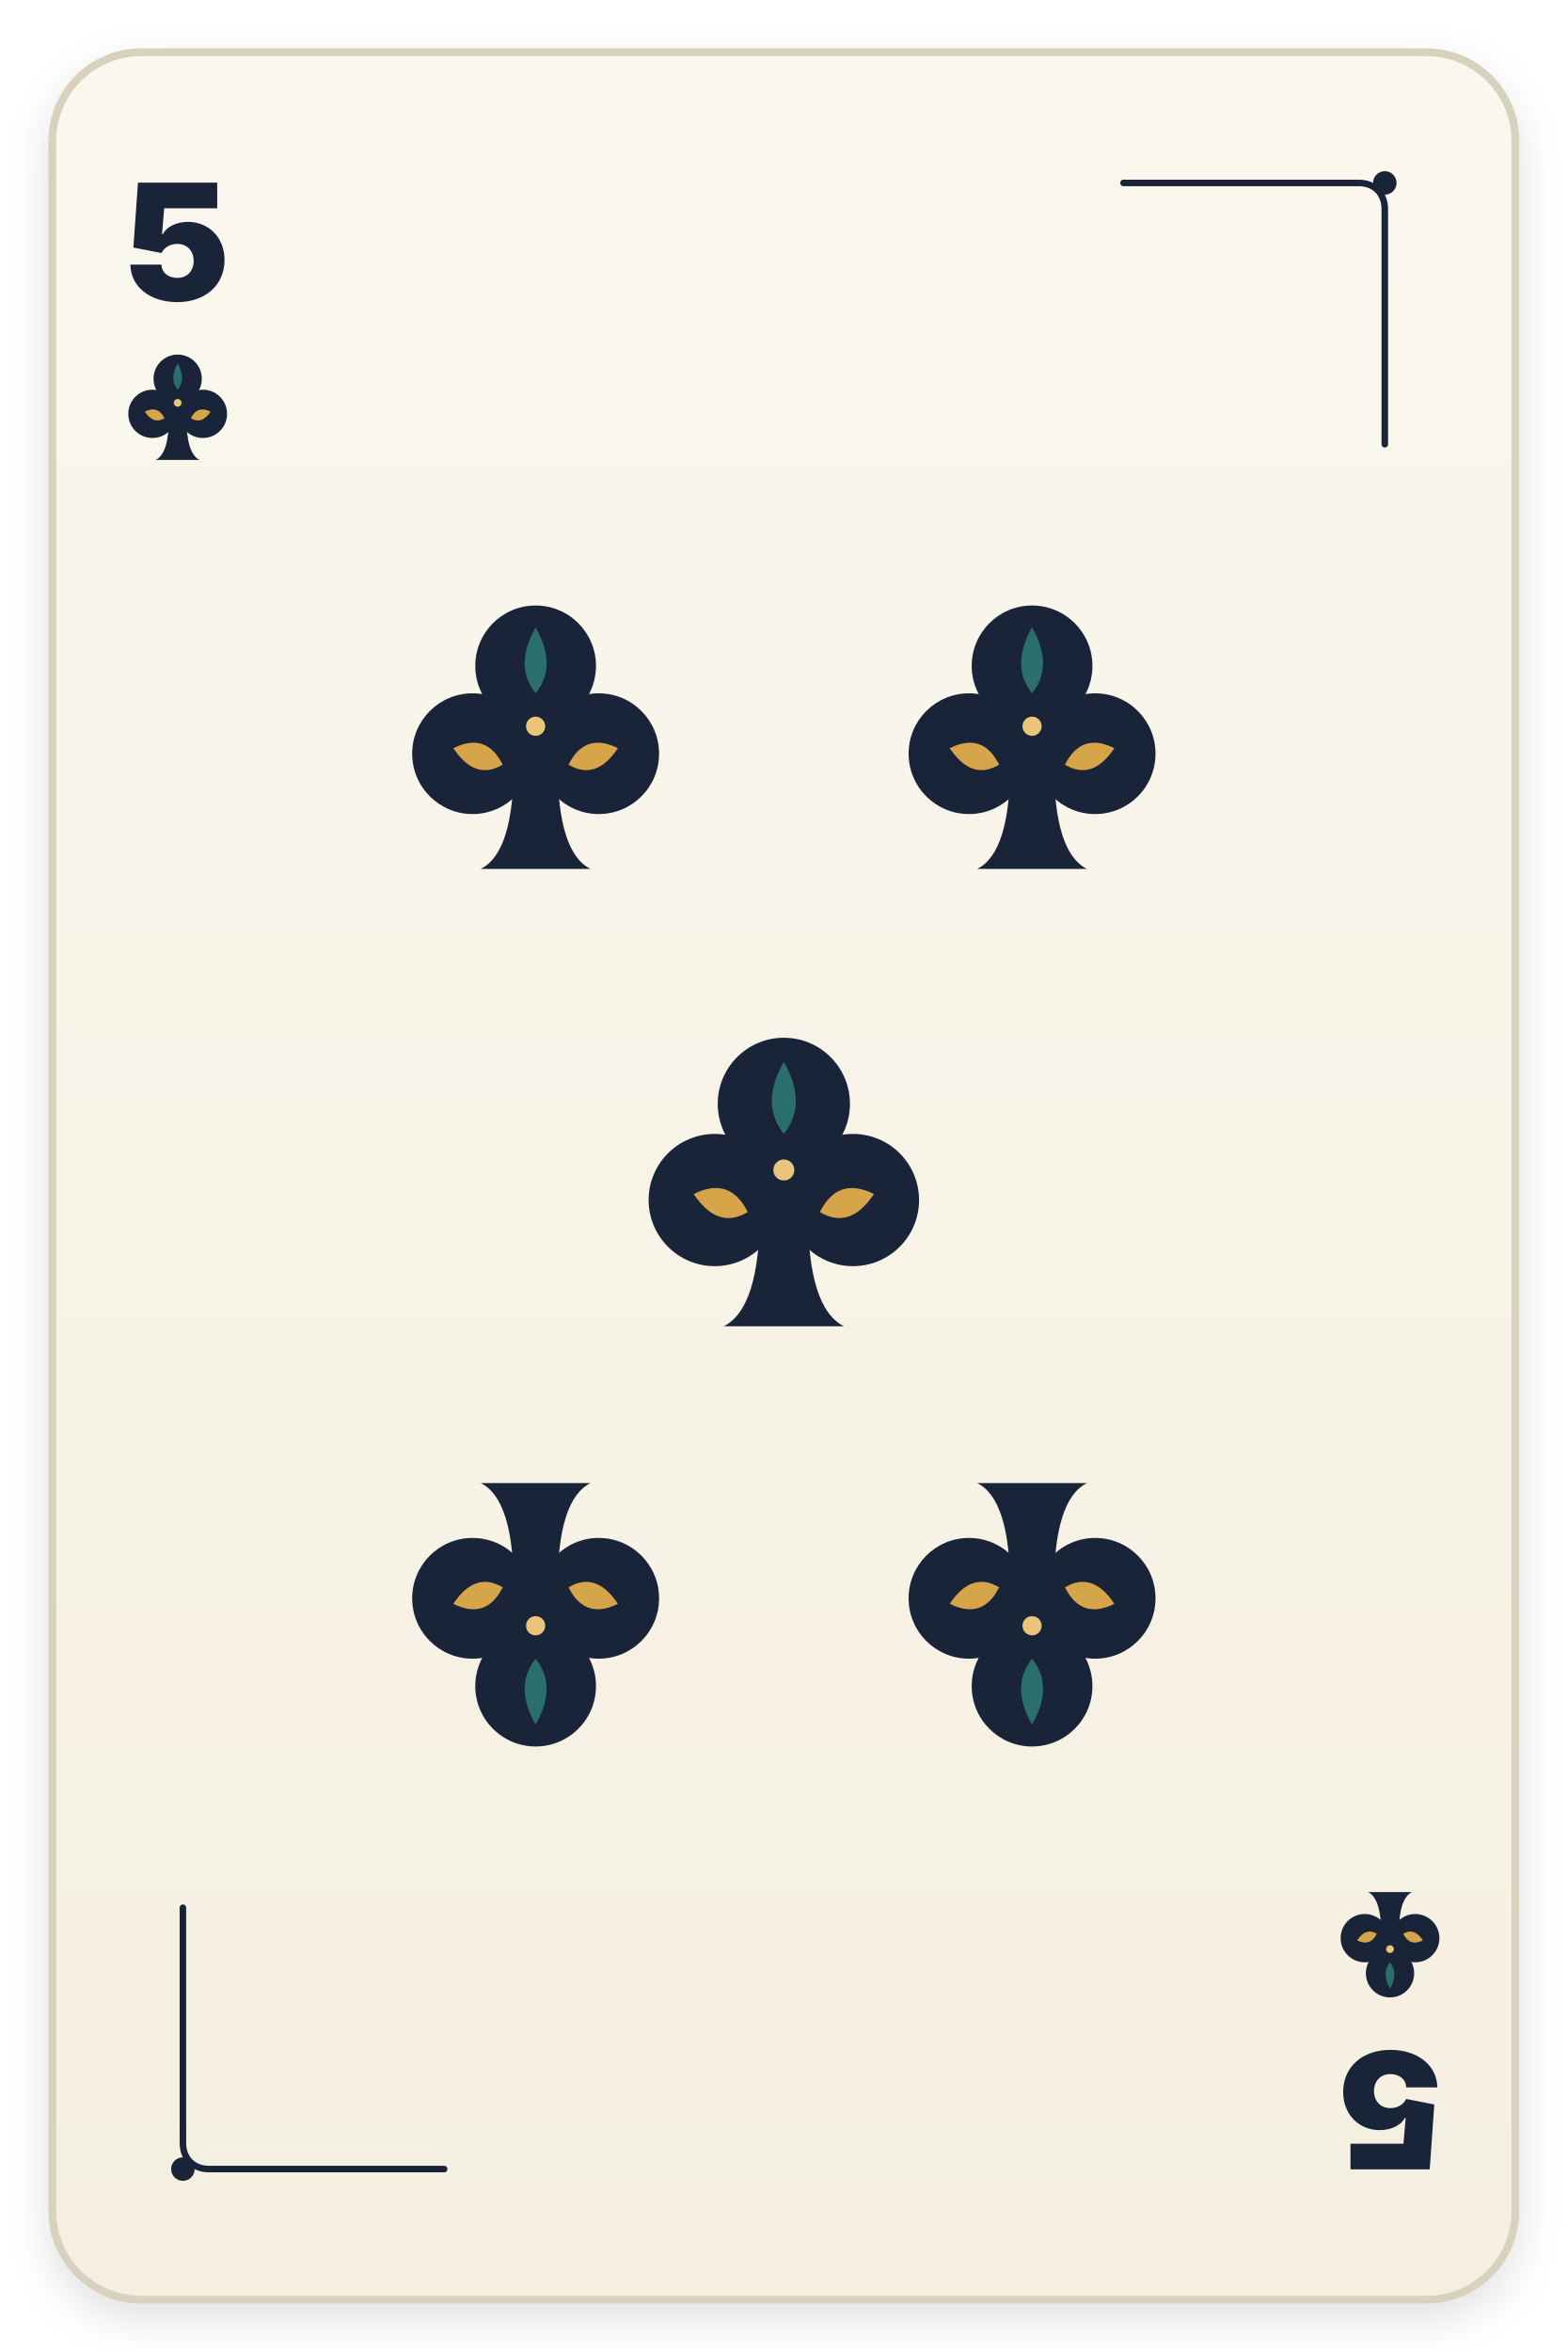
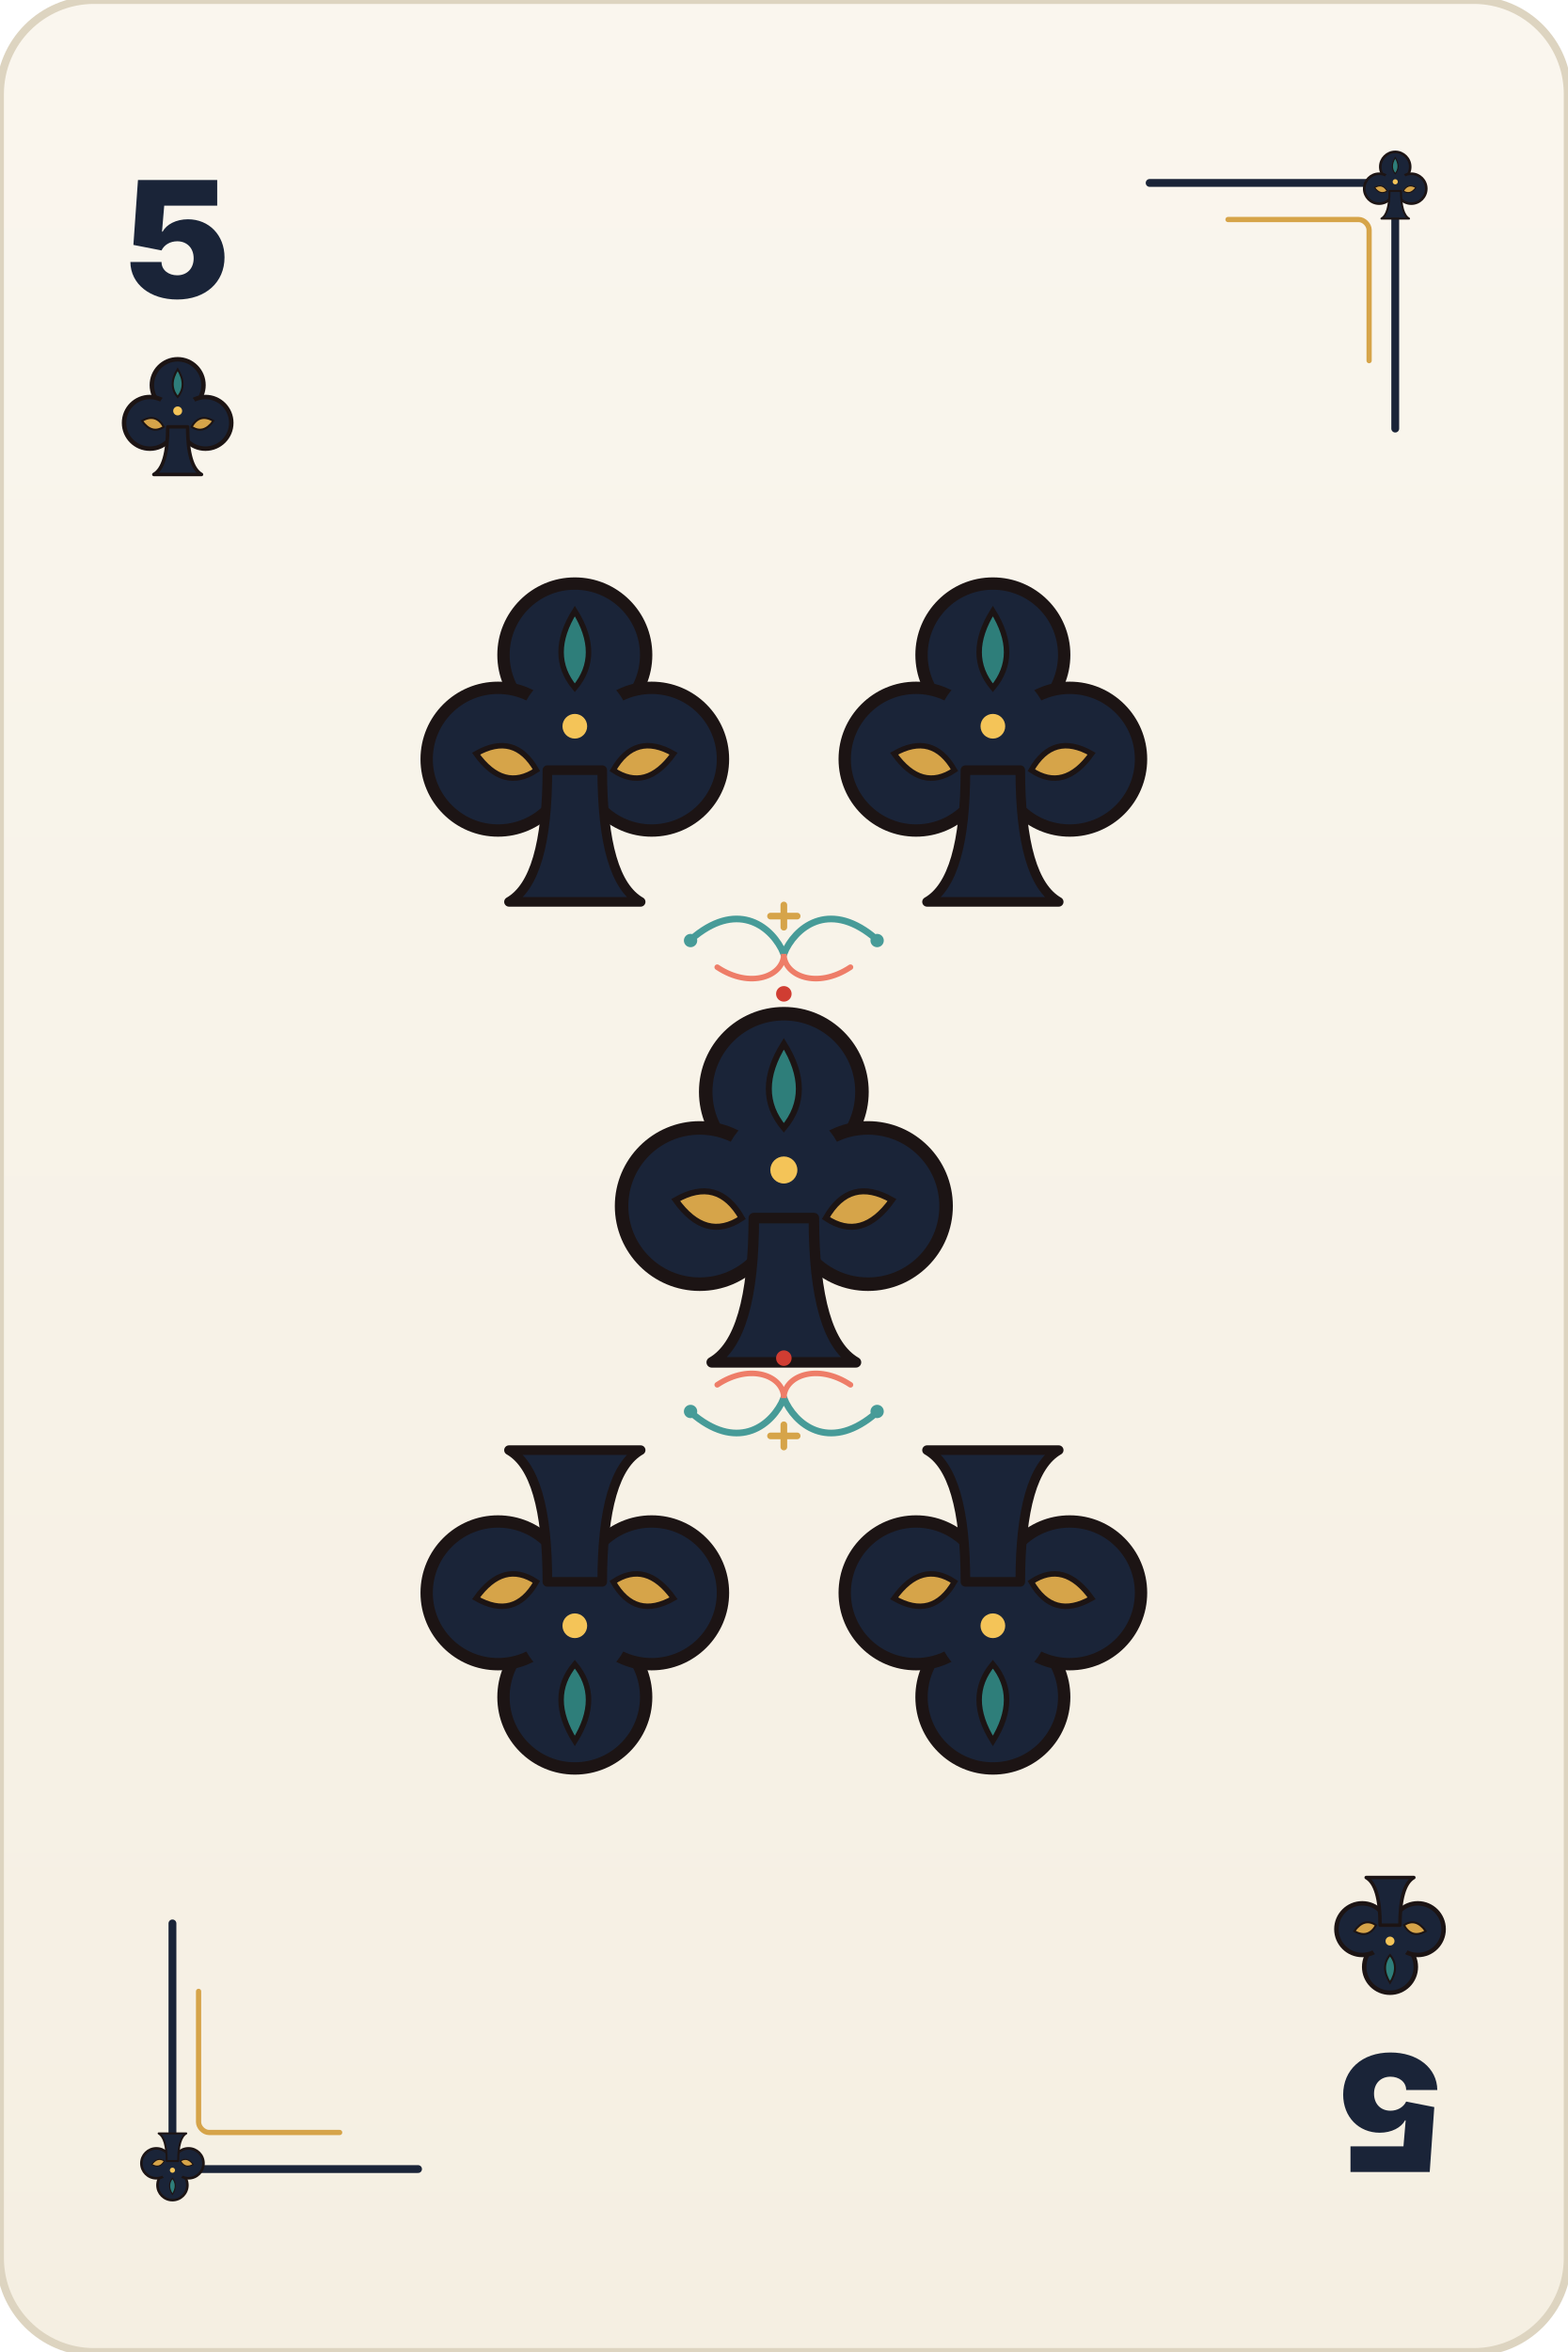
<svg xmlns="http://www.w3.org/2000/svg" width="600" height="900" viewBox="0 0 600 900">
  <defs>
    <linearGradient id="bgGrad" x1="0" y1="0" x2="0" y2="1">
-       <stop offset="0%" stop-color="#FAF7EE" />
-       <stop offset="100%" stop-color="#F4EFE0" />
+       <stop offset="0%" stop-color="#FAF6EE" />
+       <stop offset="100%" stop-color="#F5EFE2" />
    </linearGradient>
-     <filter id="cardShadow" x="-5%" y="-5%" width="110%" height="110%">
-       <feDropShadow dx="0" dy="6" stdDeviation="8" flood-color="#000000" flood-opacity="0.12" />
-     </filter>
  </defs>
-   <rect x="20" y="20" width="560" height="860" rx="34" fill="url(#bgGrad)" stroke="#D8D1BE" stroke-width="3" filter="url(#cardShadow)" />
-   <path d="M 430,70 L 520,70 C 526,70 530,74 530,80 L 530,170" fill="none" stroke="#1A2438" stroke-width="2.5" stroke-linecap="round" />
-   <circle cx="530" cy="70" r="4.5" fill="#1A2438" />
-   <path d="M 170,830 L 80,830 C 74,830 70,826 70,820 L 70,730" fill="none" stroke="#1A2438" stroke-width="2.5" stroke-linecap="round" />
-   <circle cx="70" cy="830" r="4.5" fill="#1A2438" />
-   <g transform="translate(68, 60)">
-     <text x="0" y="55" font-family="'system-ui', -apple-system, 'Georgia', serif" font-weight="900" font-size="62" fill="#1A2438" text-anchor="middle">5</text>
-     <g transform="translate(0, 95) scale(0.42) ">
-       <circle cx="0" cy="-24" r="22" fill="#1A2438" />
-       <circle cx="-23" cy="8" r="22" fill="#1A2438" />
-       <circle cx="23" cy="8" r="22" fill="#1A2438" />
-       <circle cx="0" cy="-2" r="16" fill="#1A2438" />
-       <path d="M -8,12 Q -8,44 -20,50 L 20,50 Q 8,44 8,12 Z" fill="#1A2438" />
-       <path d="M 0,-38 Q -8,-24 0,-14 Q 8,-24 0,-38 Z" fill="#2A6F6D" />
-       <path d="M -30,6 Q -18,0 -12,12 Q -22,18 -30,6 Z" fill="#D6A449" />
-       <path d="M 30,6 Q 18,0 12,12 Q 22,18 30,6 Z" fill="#D6A449" />
-       <circle cx="0" cy="-2" r="3.5" fill="#E8C57A" />
+   <rect x="0" y="0" width="600" height="900" rx="36" fill="url(#bgGrad)" stroke="#DDD4C0" stroke-width="3" />
+   <path d="M 440,70 L 524,70 C 530,70 534,74 534,80 L 534,164" fill="none" stroke="#1A2438" stroke-width="3" stroke-linecap="round" />
+   <path d="M 470,84 L 520,84 C 522,84 524,86 524,88 L 524,138" fill="none" stroke="#D6A449" stroke-width="2" stroke-linecap="round" />
+   <g transform="translate(534, 70) scale(0.22) ">
+     <circle cx="0" cy="-28" r="26" fill="#1A2438" stroke="#1C1414" stroke-width="4.5" />
+     <circle cx="-28" cy="10" r="26" fill="#1A2438" stroke="#1C1414" stroke-width="4.5" />
+     <circle cx="28" cy="10" r="26" fill="#1A2438" stroke="#1C1414" stroke-width="4.5" />
+     <circle cx="0" cy="-2" r="20" fill="#1A2438" />
+     <path d="M -10,14 Q -10,54 -24,62 L 24,62 Q 10,54 10,14 Z" fill="#1A2438" stroke="#1C1414" stroke-width="3.5" stroke-linejoin="round" />
+     <path d="M 0,-44 Q -10,-28 0,-16 Q 10,-28 0,-44 Z" fill="#2E7E7A" stroke="#1C1414" stroke-width="2" />
+     <path d="M -36,8 Q -22,0 -14,14 Q -26,22 -36,8 Z" fill="#D6A449" stroke="#1C1414" stroke-width="2" />
+     <path d="M 36,8 Q 22,0 14,14 Q 26,22 36,8 Z" fill="#D6A449" stroke="#1C1414" stroke-width="2" />
+     <circle cx="0" cy="-2" r="4.5" fill="#F4C458" />
+   </g>
+   <path d="M 160,830 L 76,830 C 70,830 66,826 66,820 L 66,736" fill="none" stroke="#1A2438" stroke-width="3" stroke-linecap="round" />
+   <path d="M 130,816 L 80,816 C 78,816 76,814 76,812 L 76,762" fill="none" stroke="#D6A449" stroke-width="2" stroke-linecap="round" />
+   <g transform="translate(66, 830) scale(0.22) rotate(180)">
+     <circle cx="0" cy="-28" r="26" fill="#1A2438" stroke="#1C1414" stroke-width="4.5" />
+     <circle cx="-28" cy="10" r="26" fill="#1A2438" stroke="#1C1414" stroke-width="4.5" />
+     <circle cx="28" cy="10" r="26" fill="#1A2438" stroke="#1C1414" stroke-width="4.5" />
+     <circle cx="0" cy="-2" r="20" fill="#1A2438" />
+     <path d="M -10,14 Q -10,54 -24,62 L 24,62 Q 10,54 10,14 Z" fill="#1A2438" stroke="#1C1414" stroke-width="3.5" stroke-linejoin="round" />
+     <path d="M 0,-44 Q -10,-28 0,-16 Q 10,-28 0,-44 Z" fill="#2E7E7A" stroke="#1C1414" stroke-width="2" />
+     <path d="M -36,8 Q -22,0 -14,14 Q -26,22 -36,8 Z" fill="#D6A449" stroke="#1C1414" stroke-width="2" />
+     <path d="M 36,8 Q 22,0 14,14 Q 26,22 36,8 Z" fill="#D6A449" stroke="#1C1414" stroke-width="2" />
+     <circle cx="0" cy="-2" r="4.5" fill="#F4C458" />
+   </g>
+   <g transform="translate(68, 62)">
+     <text x="0" y="52" font-family="-apple-system, system-ui, 'Georgia', serif" font-weight="900" font-size="62" fill="#1A2438" text-anchor="middle">5</text>
+     <g transform="translate(0, 96) scale(0.38) ">
+       <circle cx="0" cy="-28" r="26" fill="#1A2438" stroke="#1C1414" stroke-width="4.5" />
+       <circle cx="-28" cy="10" r="26" fill="#1A2438" stroke="#1C1414" stroke-width="4.5" />
+       <circle cx="28" cy="10" r="26" fill="#1A2438" stroke="#1C1414" stroke-width="4.5" />
+       <circle cx="0" cy="-2" r="20" fill="#1A2438" />
+       <path d="M -10,14 Q -10,54 -24,62 L 24,62 Q 10,54 10,14 Z" fill="#1A2438" stroke="#1C1414" stroke-width="3.5" stroke-linejoin="round" />
+       <path d="M 0,-44 Q -10,-28 0,-16 Q 10,-28 0,-44 Z" fill="#2E7E7A" stroke="#1C1414" stroke-width="2" />
+       <path d="M -36,8 Q -22,0 -14,14 Q -26,22 -36,8 Z" fill="#D6A449" stroke="#1C1414" stroke-width="2" />
+       <path d="M 36,8 Q 22,0 14,14 Q 26,22 36,8 Z" fill="#D6A449" stroke="#1C1414" stroke-width="2" />
+       <circle cx="0" cy="-2" r="4.5" fill="#F4C458" />
    </g>
  </g>
-   <g transform="translate(532, 840) rotate(180)">
-     <text x="0" y="55" font-family="'system-ui', -apple-system, 'Georgia', serif" font-weight="900" font-size="62" fill="#1A2438" text-anchor="middle">5</text>
-     <g transform="translate(0, 95) scale(0.42) ">
-       <circle cx="0" cy="-24" r="22" fill="#1A2438" />
-       <circle cx="-23" cy="8" r="22" fill="#1A2438" />
-       <circle cx="23" cy="8" r="22" fill="#1A2438" />
-       <circle cx="0" cy="-2" r="16" fill="#1A2438" />
-       <path d="M -8,12 Q -8,44 -20,50 L 20,50 Q 8,44 8,12 Z" fill="#1A2438" />
-       <path d="M 0,-38 Q -8,-24 0,-14 Q 8,-24 0,-38 Z" fill="#2A6F6D" />
-       <path d="M -30,6 Q -18,0 -12,12 Q -22,18 -30,6 Z" fill="#D6A449" />
-       <path d="M 30,6 Q 18,0 12,12 Q 22,18 30,6 Z" fill="#D6A449" />
-       <circle cx="0" cy="-2" r="3.5" fill="#E8C57A" />
+   <g transform="translate(532, 838) rotate(180)">
+     <text x="0" y="52" font-family="-apple-system, system-ui, 'Georgia', serif" font-weight="900" font-size="62" fill="#1A2438" text-anchor="middle">5</text>
+     <g transform="translate(0, 96) scale(0.38) ">
+       <circle cx="0" cy="-28" r="26" fill="#1A2438" stroke="#1C1414" stroke-width="4.5" />
+       <circle cx="-28" cy="10" r="26" fill="#1A2438" stroke="#1C1414" stroke-width="4.5" />
+       <circle cx="28" cy="10" r="26" fill="#1A2438" stroke="#1C1414" stroke-width="4.5" />
+       <circle cx="0" cy="-2" r="20" fill="#1A2438" />
+       <path d="M -10,14 Q -10,54 -24,62 L 24,62 Q 10,54 10,14 Z" fill="#1A2438" stroke="#1C1414" stroke-width="3.5" stroke-linejoin="round" />
+       <path d="M 0,-44 Q -10,-28 0,-16 Q 10,-28 0,-44 Z" fill="#2E7E7A" stroke="#1C1414" stroke-width="2" />
+       <path d="M -36,8 Q -22,0 -14,14 Q -26,22 -36,8 Z" fill="#D6A449" stroke="#1C1414" stroke-width="2" />
+       <path d="M 36,8 Q 22,0 14,14 Q 26,22 36,8 Z" fill="#D6A449" stroke="#1C1414" stroke-width="2" />
+       <circle cx="0" cy="-2" r="4.5" fill="#F4C458" />
    </g>
  </g>
-   <g transform="translate(205, 280) scale(1.05) ">
-     <circle cx="0" cy="-24" r="22" fill="#1A2438" />
-     <circle cx="-23" cy="8" r="22" fill="#1A2438" />
-     <circle cx="23" cy="8" r="22" fill="#1A2438" />
-     <circle cx="0" cy="-2" r="16" fill="#1A2438" />
-     <path d="M -8,12 Q -8,44 -20,50 L 20,50 Q 8,44 8,12 Z" fill="#1A2438" />
-     <path d="M 0,-38 Q -8,-24 0,-14 Q 8,-24 0,-38 Z" fill="#2A6F6D" />
-     <path d="M -30,6 Q -18,0 -12,12 Q -22,18 -30,6 Z" fill="#D6A449" />
-     <path d="M 30,6 Q 18,0 12,12 Q 22,18 30,6 Z" fill="#D6A449" />
-     <circle cx="0" cy="-2" r="3.5" fill="#E8C57A" />
+   <g transform="translate(220, 280) scale(1.05) ">
+     <circle cx="0" cy="-28" r="26" fill="#1A2438" stroke="#1C1414" stroke-width="4.5" />
+     <circle cx="-28" cy="10" r="26" fill="#1A2438" stroke="#1C1414" stroke-width="4.5" />
+     <circle cx="28" cy="10" r="26" fill="#1A2438" stroke="#1C1414" stroke-width="4.5" />
+     <circle cx="0" cy="-2" r="20" fill="#1A2438" />
+     <path d="M -10,14 Q -10,54 -24,62 L 24,62 Q 10,54 10,14 Z" fill="#1A2438" stroke="#1C1414" stroke-width="3.5" stroke-linejoin="round" />
+     <path d="M 0,-44 Q -10,-28 0,-16 Q 10,-28 0,-44 Z" fill="#2E7E7A" stroke="#1C1414" stroke-width="2" />
+     <path d="M -36,8 Q -22,0 -14,14 Q -26,22 -36,8 Z" fill="#D6A449" stroke="#1C1414" stroke-width="2" />
+     <path d="M 36,8 Q 22,0 14,14 Q 26,22 36,8 Z" fill="#D6A449" stroke="#1C1414" stroke-width="2" />
+     <circle cx="0" cy="-2" r="4.5" fill="#F4C458" />
  </g>
-   <g transform="translate(395, 280) scale(1.05) ">
-     <circle cx="0" cy="-24" r="22" fill="#1A2438" />
-     <circle cx="-23" cy="8" r="22" fill="#1A2438" />
-     <circle cx="23" cy="8" r="22" fill="#1A2438" />
-     <circle cx="0" cy="-2" r="16" fill="#1A2438" />
-     <path d="M -8,12 Q -8,44 -20,50 L 20,50 Q 8,44 8,12 Z" fill="#1A2438" />
-     <path d="M 0,-38 Q -8,-24 0,-14 Q 8,-24 0,-38 Z" fill="#2A6F6D" />
-     <path d="M -30,6 Q -18,0 -12,12 Q -22,18 -30,6 Z" fill="#D6A449" />
-     <path d="M 30,6 Q 18,0 12,12 Q 22,18 30,6 Z" fill="#D6A449" />
-     <circle cx="0" cy="-2" r="3.5" fill="#E8C57A" />
+   <g transform="translate(380, 280) scale(1.05) ">
+     <circle cx="0" cy="-28" r="26" fill="#1A2438" stroke="#1C1414" stroke-width="4.5" />
+     <circle cx="-28" cy="10" r="26" fill="#1A2438" stroke="#1C1414" stroke-width="4.5" />
+     <circle cx="28" cy="10" r="26" fill="#1A2438" stroke="#1C1414" stroke-width="4.5" />
+     <circle cx="0" cy="-2" r="20" fill="#1A2438" />
+     <path d="M -10,14 Q -10,54 -24,62 L 24,62 Q 10,54 10,14 Z" fill="#1A2438" stroke="#1C1414" stroke-width="3.5" stroke-linejoin="round" />
+     <path d="M 0,-44 Q -10,-28 0,-16 Q 10,-28 0,-44 Z" fill="#2E7E7A" stroke="#1C1414" stroke-width="2" />
+     <path d="M -36,8 Q -22,0 -14,14 Q -26,22 -36,8 Z" fill="#D6A449" stroke="#1C1414" stroke-width="2" />
+     <path d="M 36,8 Q 22,0 14,14 Q 26,22 36,8 Z" fill="#D6A449" stroke="#1C1414" stroke-width="2" />
+     <circle cx="0" cy="-2" r="4.5" fill="#F4C458" />
  </g>
  <g transform="translate(300, 450) scale(1.15) ">
-     <circle cx="0" cy="-24" r="22" fill="#1A2438" />
-     <circle cx="-23" cy="8" r="22" fill="#1A2438" />
-     <circle cx="23" cy="8" r="22" fill="#1A2438" />
-     <circle cx="0" cy="-2" r="16" fill="#1A2438" />
-     <path d="M -8,12 Q -8,44 -20,50 L 20,50 Q 8,44 8,12 Z" fill="#1A2438" />
-     <path d="M 0,-38 Q -8,-24 0,-14 Q 8,-24 0,-38 Z" fill="#2A6F6D" />
-     <path d="M -30,6 Q -18,0 -12,12 Q -22,18 -30,6 Z" fill="#D6A449" />
-     <path d="M 30,6 Q 18,0 12,12 Q 22,18 30,6 Z" fill="#D6A449" />
-     <circle cx="0" cy="-2" r="3.5" fill="#E8C57A" />
+     <circle cx="0" cy="-28" r="26" fill="#1A2438" stroke="#1C1414" stroke-width="4.5" />
+     <circle cx="-28" cy="10" r="26" fill="#1A2438" stroke="#1C1414" stroke-width="4.5" />
+     <circle cx="28" cy="10" r="26" fill="#1A2438" stroke="#1C1414" stroke-width="4.5" />
+     <circle cx="0" cy="-2" r="20" fill="#1A2438" />
+     <path d="M -10,14 Q -10,54 -24,62 L 24,62 Q 10,54 10,14 Z" fill="#1A2438" stroke="#1C1414" stroke-width="3.5" stroke-linejoin="round" />
+     <path d="M 0,-44 Q -10,-28 0,-16 Q 10,-28 0,-44 Z" fill="#2E7E7A" stroke="#1C1414" stroke-width="2" />
+     <path d="M -36,8 Q -22,0 -14,14 Q -26,22 -36,8 Z" fill="#D6A449" stroke="#1C1414" stroke-width="2" />
+     <path d="M 36,8 Q 22,0 14,14 Q 26,22 36,8 Z" fill="#D6A449" stroke="#1C1414" stroke-width="2" />
+     <circle cx="0" cy="-2" r="4.5" fill="#F4C458" />
  </g>
-   <g transform="translate(205, 620) scale(1.05) rotate(180)">
-     <circle cx="0" cy="-24" r="22" fill="#1A2438" />
-     <circle cx="-23" cy="8" r="22" fill="#1A2438" />
-     <circle cx="23" cy="8" r="22" fill="#1A2438" />
-     <circle cx="0" cy="-2" r="16" fill="#1A2438" />
-     <path d="M -8,12 Q -8,44 -20,50 L 20,50 Q 8,44 8,12 Z" fill="#1A2438" />
-     <path d="M 0,-38 Q -8,-24 0,-14 Q 8,-24 0,-38 Z" fill="#2A6F6D" />
-     <path d="M -30,6 Q -18,0 -12,12 Q -22,18 -30,6 Z" fill="#D6A449" />
-     <path d="M 30,6 Q 18,0 12,12 Q 22,18 30,6 Z" fill="#D6A449" />
-     <circle cx="0" cy="-2" r="3.5" fill="#E8C57A" />
+   <g transform="translate(220, 620) scale(1.05) rotate(180)">
+     <circle cx="0" cy="-28" r="26" fill="#1A2438" stroke="#1C1414" stroke-width="4.5" />
+     <circle cx="-28" cy="10" r="26" fill="#1A2438" stroke="#1C1414" stroke-width="4.5" />
+     <circle cx="28" cy="10" r="26" fill="#1A2438" stroke="#1C1414" stroke-width="4.5" />
+     <circle cx="0" cy="-2" r="20" fill="#1A2438" />
+     <path d="M -10,14 Q -10,54 -24,62 L 24,62 Q 10,54 10,14 Z" fill="#1A2438" stroke="#1C1414" stroke-width="3.5" stroke-linejoin="round" />
+     <path d="M 0,-44 Q -10,-28 0,-16 Q 10,-28 0,-44 Z" fill="#2E7E7A" stroke="#1C1414" stroke-width="2" />
+     <path d="M -36,8 Q -22,0 -14,14 Q -26,22 -36,8 Z" fill="#D6A449" stroke="#1C1414" stroke-width="2" />
+     <path d="M 36,8 Q 22,0 14,14 Q 26,22 36,8 Z" fill="#D6A449" stroke="#1C1414" stroke-width="2" />
+     <circle cx="0" cy="-2" r="4.5" fill="#F4C458" />
  </g>
-   <g transform="translate(395, 620) scale(1.05) rotate(180)">
-     <circle cx="0" cy="-24" r="22" fill="#1A2438" />
-     <circle cx="-23" cy="8" r="22" fill="#1A2438" />
-     <circle cx="23" cy="8" r="22" fill="#1A2438" />
-     <circle cx="0" cy="-2" r="16" fill="#1A2438" />
-     <path d="M -8,12 Q -8,44 -20,50 L 20,50 Q 8,44 8,12 Z" fill="#1A2438" />
-     <path d="M 0,-38 Q -8,-24 0,-14 Q 8,-24 0,-38 Z" fill="#2A6F6D" />
-     <path d="M -30,6 Q -18,0 -12,12 Q -22,18 -30,6 Z" fill="#D6A449" />
-     <path d="M 30,6 Q 18,0 12,12 Q 22,18 30,6 Z" fill="#D6A449" />
-     <circle cx="0" cy="-2" r="3.5" fill="#E8C57A" />
+   <g transform="translate(380, 620) scale(1.05) rotate(180)">
+     <circle cx="0" cy="-28" r="26" fill="#1A2438" stroke="#1C1414" stroke-width="4.5" />
+     <circle cx="-28" cy="10" r="26" fill="#1A2438" stroke="#1C1414" stroke-width="4.5" />
+     <circle cx="28" cy="10" r="26" fill="#1A2438" stroke="#1C1414" stroke-width="4.5" />
+     <circle cx="0" cy="-2" r="20" fill="#1A2438" />
+     <path d="M -10,14 Q -10,54 -24,62 L 24,62 Q 10,54 10,14 Z" fill="#1A2438" stroke="#1C1414" stroke-width="3.5" stroke-linejoin="round" />
+     <path d="M 0,-44 Q -10,-28 0,-16 Q 10,-28 0,-44 Z" fill="#2E7E7A" stroke="#1C1414" stroke-width="2" />
+     <path d="M -36,8 Q -22,0 -14,14 Q -26,22 -36,8 Z" fill="#D6A449" stroke="#1C1414" stroke-width="2" />
+     <path d="M 36,8 Q 22,0 14,14 Q 26,22 36,8 Z" fill="#D6A449" stroke="#1C1414" stroke-width="2" />
+     <circle cx="0" cy="-2" r="4.5" fill="#F4C458" />
+   </g>
+   <g transform="translate(300, 365) scale(0.85) ">
+     <path d="M -40,-8 C -20,-24 -5,-12 0,0 C 5,-12 20,-24 40,-8" fill="none" stroke="#479B98" stroke-width="3" stroke-linecap="round" />
+     <path d="M -30,6 C -15,16 0,10 0,0 C 0,10 15,16 30,6" fill="none" stroke="#EE7D68" stroke-width="2.5" stroke-linecap="round" />
+     <path d="M 0,-12 L 0,-22 M -6,-17 L 6,-17" stroke="#D6A449" stroke-width="3" stroke-linecap="round" />
+     <circle cx="-42" cy="-6" r="3" fill="#479B98" />
+     <circle cx="42" cy="-6" r="3" fill="#479B98" />
+     <circle cx="0" cy="18" r="3.5" fill="#D03D32" />
+   </g>
+   <g transform="translate(300, 535) scale(0.85) rotate(180)">
+     <path d="M -40,-8 C -20,-24 -5,-12 0,0 C 5,-12 20,-24 40,-8" fill="none" stroke="#479B98" stroke-width="3" stroke-linecap="round" />
+     <path d="M -30,6 C -15,16 0,10 0,0 C 0,10 15,16 30,6" fill="none" stroke="#EE7D68" stroke-width="2.5" stroke-linecap="round" />
+     <path d="M 0,-12 L 0,-22 M -6,-17 L 6,-17" stroke="#D6A449" stroke-width="3" stroke-linecap="round" />
+     <circle cx="-42" cy="-6" r="3" fill="#479B98" />
+     <circle cx="42" cy="-6" r="3" fill="#479B98" />
+     <circle cx="0" cy="18" r="3.5" fill="#D03D32" />
  </g>
</svg>
